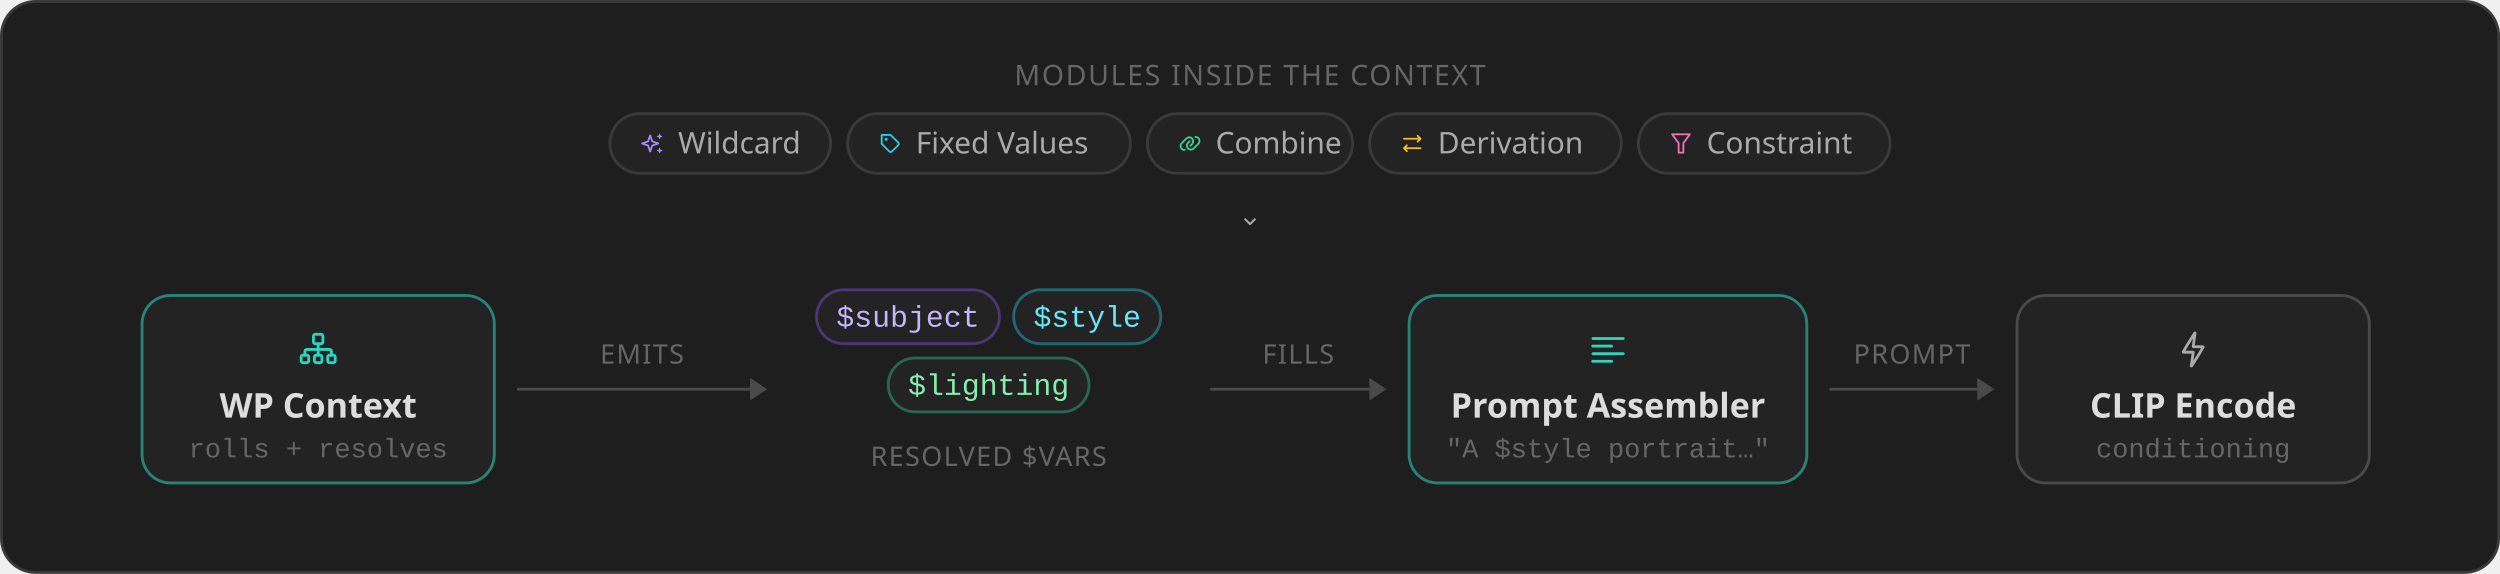
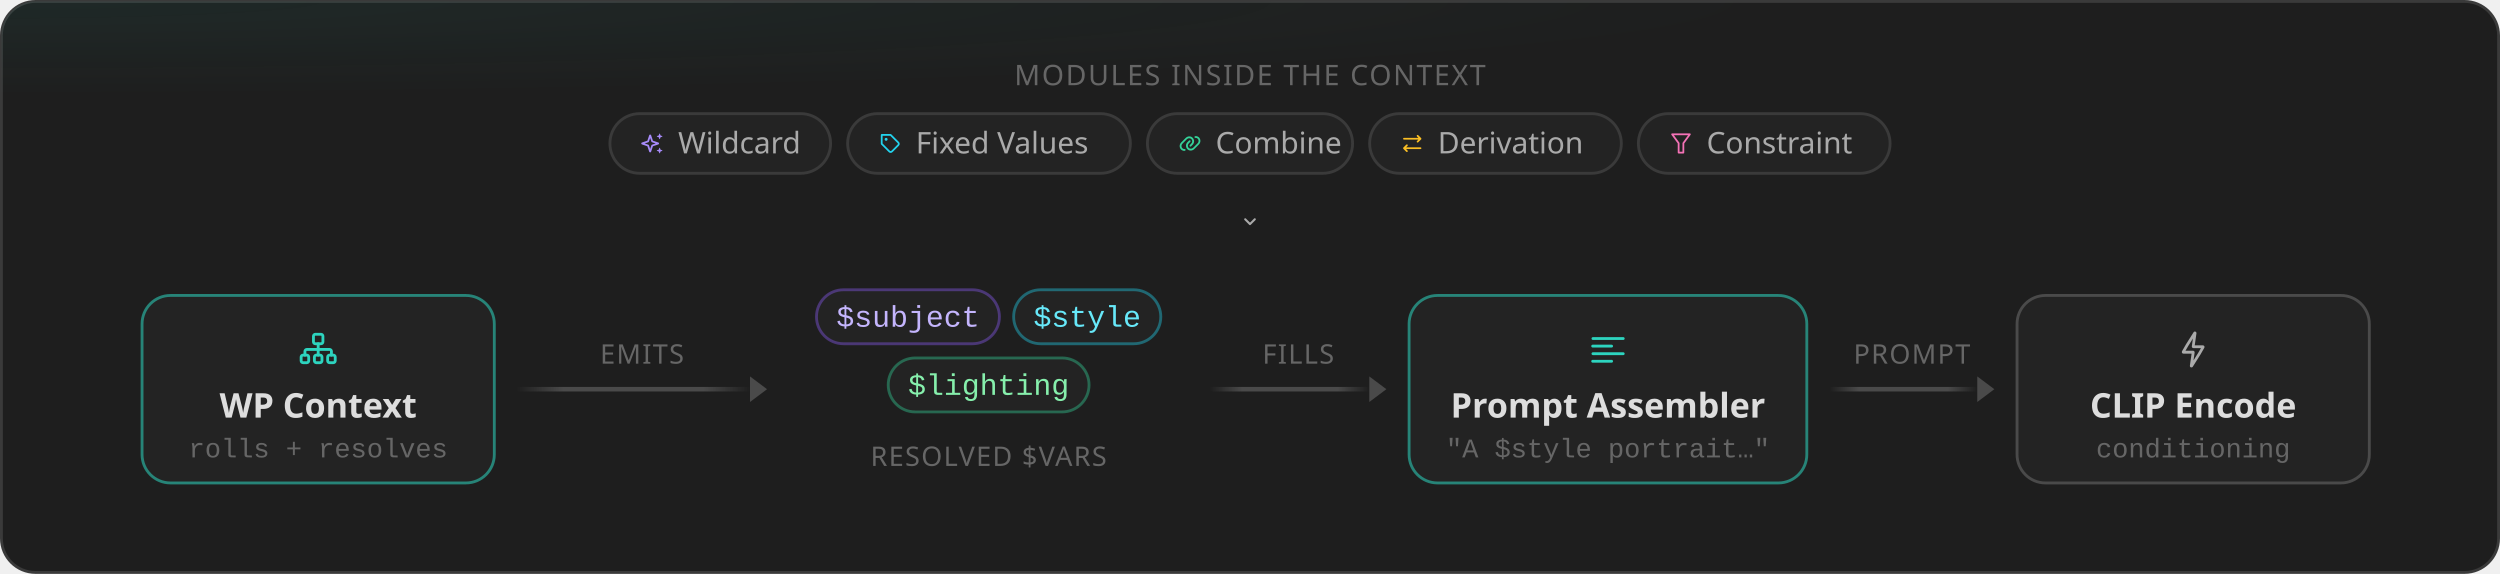
<svg xmlns="http://www.w3.org/2000/svg" viewBox="0 0 880 202" width="880" height="202" role="img" aria-label="Wildcard, Fixed Values, Combine, Derivation and Constraint modules resolve inside WP Context, which emits resolved dollar-variables that fill the WP Prompt Assembler template, which CLIP Encode turns into conditioning">
  <style>
    .frame, .card, .pill, .chip { stroke-width: 1; }
    .cap { font: 400 10px 'Segoe UI', -apple-system, BlinkMacSystemFont, system-ui, sans-serif; letter-spacing: .06em; }
    .feeder { font: 400 10.5px 'Segoe UI', -apple-system, BlinkMacSystemFont, system-ui, sans-serif; }
    .nm { font: 600 12px 'Segoe UI', -apple-system, BlinkMacSystemFont, system-ui, sans-serif; }
    .id { font: 400 9.5px 'JetBrains Mono', Consolas, Monaco, 'Courier New', monospace; }
    .lbl, .varcap { font: 400 9.5px 'Segoe UI', -apple-system, BlinkMacSystemFont, system-ui, sans-serif; letter-spacing: .05em; }
    .chipt { font: 400 10.5px 'JetBrains Mono', Consolas, Monaco, 'Courier New', monospace; }

    .frame { fill: #1e1e1e; stroke: #3a3a3a; }
    .card { fill: #232323; stroke: #4a4a4a; }
    .card--wp { stroke: #2dd4bf; stroke-opacity: .55; }
    .ico--wp { color: #2dd4bf; }
    .ico--ext { color: #aaaaaa; }
    .ico--wildcard { color: #a78bfa; }
    .ico--fixed { color: #22d3ee; }
    .ico--combine { color: #34d399; }
    .ico--derivation { color: #fbbf24; }
    .ico--constraint { color: #f472b6; }
    .pill { fill: #232323; stroke: #3a3a3a; }
    .feeder { fill: #aaaaaa; }
    .nm { fill: #dddddd; }
    .id, .lbl, .cap, .varcap { fill: #666666; }
    .ln { stroke: #4a4a4a; }
+     .wash { stop-color: #2dd4bf; }
+     .flow0 { stop-color: #4a4a4a; }
    .head { fill: #4a4a4a; }
    .chip { fill: #232323; }
    .chip--a { stroke: #8b5cf6; stroke-opacity: .4; }
    .chip--b { stroke: #22d3ee; stroke-opacity: .4; }
    .chip--c { stroke: #34d399; stroke-opacity: .4; }
    .chipt--a { fill: #c4b5fd; }
    .chipt--b { fill: #67e8f9; }
    .chipt--c { fill: #86efac; }
    @media (prefers-color-scheme: light) {
      .frame { fill: #f5f5f5; stroke: #b0b0b0; }
      .card { fill: #ffffff; stroke: #999999; }
      .card--wp { stroke: #0f766e; stroke-opacity: .55; }
      .ico--wp { color: #0f766e; }
      .ico--ext { color: #555555; }
      .ico--wildcard { color: #6d28d9; }
      .ico--fixed { color: #1d4ed8; }
      .ico--combine { color: #065f46; }
      .ico--derivation { color: #92400e; }
      .ico--constraint { color: #9d174d; }
      .pill { fill: #ffffff; stroke: #b0b0b0; }
      .feeder { fill: #555555; }
      .nm { fill: #1a1a1a; }
      .id,   .lbl,   .cap,   .varcap { fill: #888888; }
      .ln { stroke: #999999; }
+       .wash { stop-color: #0f766e; }
+       .flow0 { stop-color: #999999; }
      .head { fill: #999999; }
      .chip { fill: #ffffff; }
      .chip--a { stroke: #8b5cf6; stroke-opacity: .4; }
      .chip--b { stroke: #22d3ee; stroke-opacity: .4; }
      .chip--c { stroke: #34d399; stroke-opacity: .4; }
      .chipt--a { fill: #6d28d9; }
      .chipt--b { fill: #1d4ed8; }
      .chipt--c { fill: #065f46; }
    }
  </style>
+   <defs>
+     <radialGradient id="wash" cx="0" cy="0" r="1.2" gradientTransform="scale(1 0.2295455)">
+       <stop class="wash" offset="0" stop-opacity="0.06" />
+       <stop class="wash" offset="0.6" stop-opacity="0" />
+     </radialGradient>
+     <linearGradient id="flowv" x1="0" y1="0" x2="0" y2="1">
+       <stop class="flow0" offset="0" stop-opacity="0" />
+       <stop class="flow0" offset="0.25" stop-opacity="1" />
+       <stop class="flow0" offset="0.8" stop-opacity="1" />
+       <stop class="flow0" offset="1" stop-opacity="0" />
+     </linearGradient>
+     <linearGradient id="flow" x1="0" y1="0" x2="1" y2="0">
+       <stop class="flow0" offset="0" stop-opacity="0" />
+       <stop class="flow0" offset="0.2" stop-opacity="1" />
+       <stop class="flow0" offset="0.8" stop-opacity="1" />
+       <stop class="flow0" offset="1" stop-opacity="0" />
+     </linearGradient>
+   </defs>
  <rect class="frame" x="0.5" y="0.5" width="879" height="201" rx="12" />
+   <rect x="0.5" y="0.5" width="879" height="201" rx="12" fill="url(#wash)" />
  <text class="cap" x="440" y="30" text-anchor="middle">MODULES INSIDE THE CONTEXT</text>
  <rect class="pill" x="214.69" y="40" width="77.68" height="21" rx="10.5" />
  <g class="ico--wildcard">
    <g fill="currentColor" transform="translate(224.69 45.5) scale(0.4166667)">
      <path fill-rule="evenodd" clip-rule="evenodd" d="M18.892 5.297L20.146 5.715C20.42 5.807 20.42 6.193 20.146 6.285L18.892 6.703C18.803 6.732 18.732 6.803 18.703 6.892L18.285 8.146C18.193 8.42 17.807 8.42 17.715 8.146L17.297 6.892C17.268 6.803 17.197 6.732 17.108 6.703L15.854 6.285C15.58 6.193 15.58 5.807 15.854 5.715L17.108 5.297C17.197 5.268 17.268 5.197 17.297 5.108L17.715 3.854C17.807 3.58 18.193 3.58 18.285 3.854L18.703 5.108C18.732 5.197 18.803 5.268 18.892 5.297ZM9.194 5.047C9.452 4.272 10.548 4.272 10.806 5.047L12.343 9.657L16.953 11.194C17.727 11.452 17.727 12.548 16.953 12.806L12.343 14.343L10.806 18.953C10.548 19.727 9.452 19.727 9.194 18.953L7.657 14.343L3.047 12.806C2.272 12.548 2.272 11.452 3.047 11.194L7.657 9.657L9.194 5.047ZM10 7.372L8.977 10.44C8.893 10.694 8.694 10.893 8.44 10.977L5.372 12L8.44 13.023C8.694 13.107 8.893 13.306 8.977 13.56L10 16.628L11.023 13.56C11.107 13.306 11.306 13.107 11.56 13.023L14.628 12L11.56 10.977C11.306 10.893 11.107 10.694 11.023 10.44L10 7.372ZM20.146 17.715L18.892 17.297C18.803 17.268 18.732 17.197 18.703 17.108L18.285 15.854C18.193 15.58 17.807 15.58 17.715 15.854L17.297 17.108C17.268 17.197 17.197 17.268 17.108 17.297L15.854 17.715C15.58 17.807 15.58 18.193 15.854 18.285L17.108 18.703C17.197 18.732 17.268 18.803 17.297 18.892L17.715 20.146C17.807 20.42 18.193 20.42 18.285 20.146L18.703 18.892C18.732 18.803 18.803 18.732 18.892 18.703L20.146 18.285C20.42 18.193 20.42 17.807 20.146 17.715Z" />
    </g>
  </g>
  <text class="feeder" x="238.69" y="54">Wildcard</text>
  <rect class="pill" x="298.37" y="40" width="99.52" height="21" rx="10.5" />
  <g class="ico--fixed">
    <g fill="currentColor" transform="translate(308.37 45.5) scale(0.4166667)">
      <path d="M12.32,19.98c-.58,0-1.16-.22-1.6-.66l-6.48-6.47c-.14-.14-.22-.33-.22-.53V4.77c0-.41,.34-.75,.75-.75h7.54c.2,0,.39,.08,.53,.22l6.48,6.48c.87,.88,.87,2.31,0,3.19,0,0,0,0,0,0l-5.41,5.41c-.44,.44-1.02,.66-1.6,.66Zm-6.8-7.97l6.26,6.25c.3,.29,.78,.29,1.07,0l5.41-5.41c.29-.29,.29-.77,0-1.07l-6.26-6.26H5.52v6.48Zm13.27,1.37h0Zm-10.29-3.63c-.69,0-1.25-.56-1.25-1.25s.56-1.25,1.25-1.25,1.25,.56,1.25,1.25-.56,1.25-1.25,1.25Z" />
    </g>
  </g>
  <text class="feeder" x="322.37" y="54">Fixed Values</text>
  <rect class="pill" x="403.89" y="40" width="72.22" height="21" rx="10.5" />
  <g class="ico--combine">
    <g fill="currentColor" transform="translate(413.89 45.5) scale(0.4166667)">
      <g id="link">
        <path d="M7.23,18.25A4,4,0,0,1,4.4,17.09a4.23,4.23,0,0,1,.15-5.95L8.31,7.35A4.44,4.44,0,0,1,11.42,6,4,4,0,0,1,14.25,7.2a4.25,4.25,0,0,1-.15,6l-1.26,1.26a.75.75,0,1,1-1.06-1.06L13,12.1a2.73,2.73,0,0,0,.14-3.84,2.77,2.77,0,0,0-3.8.15L5.61,12.19A2.74,2.74,0,0,0,5.46,16a2.5,2.5,0,0,0,2,.71.74.74,0,0,1,.81.67.75.75,0,0,1-.67.82Z" />
        <path d="M12.58,18A4,4,0,0,1,9.75,16.8a4.25,4.25,0,0,1,.15-6l1.26-1.26a.75.75,0,1,1,1.06,1.06L11,11.9a2.73,2.73,0,0,0-.14,3.84,2.77,2.77,0,0,0,3.8-.15l3.77-3.78A2.74,2.74,0,0,0,18.54,8a2.5,2.5,0,0,0-2-.71.74.74,0,0,1-.81-.67.75.75,0,0,1,.67-.82A4,4,0,0,1,19.6,6.91a4.23,4.23,0,0,1-.15,5.95l-3.76,3.79A4.44,4.44,0,0,1,12.58,18Z" />
      </g>
    </g>
  </g>
  <text class="feeder" x="427.89" y="54">Combine</text>
  <rect class="pill" x="482.11" y="40" width="88.6" height="21" rx="10.5" />
  <g class="ico--derivation">
    <g fill="currentColor" transform="translate(492.11 45.5) scale(0.4166667)">
      <path d="M19.75,16c0,.41-.34,.75-.75,.75H6.81l1.22,1.22c.29,.29,.29,.77,0,1.06-.15,.15-.34,.22-.53,.22s-.38-.07-.53-.22l-2.5-2.5c-.07-.07-.12-.15-.16-.24-.08-.18-.08-.39,0-.57,.04-.09,.09-.17,.16-.24l2.5-2.5c.29-.29,.77-.29,1.06,0s.29,.77,0,1.06l-1.22,1.22h12.19c.41,0,.75,.34,.75,.75ZM5,8.75h12.19l-1.22,1.22c-.29,.29-.29,.77,0,1.06,.15,.15,.34,.22,.53,.22s.38-.07,.53-.22l2.5-2.5c.07-.07,.12-.15,.16-.24,.08-.18,.08-.39,0-.57-.04-.09-.09-.17-.16-.24l-2.5-2.5c-.29-.29-.77-.29-1.06,0s-.29,.77,0,1.06l1.22,1.22H5c-.41,0-.75,.34-.75,.75s.34,.75,.75,.75Z" />
    </g>
  </g>
  <text class="feeder" x="506.11" y="54">Derivation</text>
  <rect class="pill" x="576.71" y="40" width="88.6" height="21" rx="10.5" />
  <g class="ico--constraint">
    <g fill="currentColor" transform="translate(586.71 45.5) scale(0.4166667)">
      <g id="filter">
        <path d="M14,20.5H10a.76.76,0,0,1-.75-.75V12L3.9,4.69a.73.73,0,0,1-.07-.78A.76.76,0,0,1,4.5,3.5h15a.76.76,0,0,1,.67.41.73.73,0,0,1-.07.78L14.75,12v7.75A.76.76,0,0,1,14,20.5ZM10.75,19h2.5V11.75a.71.71,0,0,1,.15-.44L18,5H6l4.62,6.31a.71.71,0,0,1,.15.44Z" />
      </g>
    </g>
  </g>
  <text class="feeder" x="600.71" y="54">Constraint</text>
  <g class="ico--ext">
    <g fill="currentColor" transform="translate(434 72) scale(0.5)">
      <g id="angle-down">
        <path d="M12,14.5a.74.74,0,0,1-.53-.22L8,10.78A.75.75,0,0,1,9,9.72l3,3,3-3A.75.75,0,0,1,16,10.78l-3.5,3.5A.74.74,0,0,1,12,14.5Z" />
      </g>
    </g>
  </g>
  <rect class="card card--wp" x="50" y="104" width="124" height="66" rx="10" />
  <g class="ico ico--wp">
    <g fill="currentColor" transform="translate(104 115) scale(0.6666667)">
      <g id="sitemap">
        <path d="M13.5,9.75h-3A1.76,1.76,0,0,1,8.75,8V5A1.76,1.76,0,0,1,10.5,3.25h3A1.76,1.76,0,0,1,15.25,5V8A1.76,1.76,0,0,1,13.5,9.75Zm-3-5a.25.25,0,0,0-.25.25V8a.25.25,0,0,0,.25.25h3A.25.25,0,0,0,13.75,8V5a.25.25,0,0,0-.25-.25Z" />
        <path d="M6,19.75H4A1.76,1.76,0,0,1,2.25,18V16A1.76,1.76,0,0,1,4,14.25H6A1.76,1.76,0,0,1,7.75,16v2A1.76,1.76,0,0,1,6,19.75Zm-2-4a.25.25,0,0,0-.25.25v2a.25.25,0,0,0,.25.25H6A.25.25,0,0,0,6.25,18V16A.25.25,0,0,0,6,15.75Z" />
        <path d="M13,19.75H11A1.76,1.76,0,0,1,9.25,18V16A1.76,1.76,0,0,1,11,14.25h2A1.76,1.76,0,0,1,14.75,16v2A1.76,1.76,0,0,1,13,19.75Zm-2-4a.25.25,0,0,0-.25.25v2a.25.25,0,0,0,.25.25h2a.25.25,0,0,0,.25-.25V16a.25.25,0,0,0-.25-.25Z" />
        <path d="M20,19.75H18A1.76,1.76,0,0,1,16.25,18V16A1.76,1.76,0,0,1,18,14.25h2A1.76,1.76,0,0,1,21.75,16v2A1.76,1.76,0,0,1,20,19.75Zm-2-4a.25.25,0,0,0-.25.25v2a.25.25,0,0,0,.25.25h2a.25.25,0,0,0,.25-.25V16a.25.25,0,0,0-.25-.25Z" />
        <path d="M19,15.75a.76.76,0,0,1-.75-.75V13a.25.25,0,0,0-.25-.25H6a.25.25,0,0,0-.25.25v2a.75.75,0,0,1-1.5,0V13A1.76,1.76,0,0,1,6,11.25H18A1.76,1.76,0,0,1,19.75,13v2A.76.76,0,0,1,19,15.75Z" />
        <path d="M12,15.75a.76.76,0,0,1-.75-.75V9a.75.75,0,0,1,1.5,0v6A.76.76,0,0,1,12,15.75Z" />
      </g>
    </g>
  </g>
  <text class="nm" x="112" y="147" text-anchor="middle">WP Context</text>
  <text class="id" x="112" y="161" text-anchor="middle">rolls + resolves</text>
  <text class="lbl" x="226" y="128" text-anchor="middle">EMITS</text>
-   <line class="ln" x1="182" y1="137" x2="264" y2="137" />
-   <path class="head" d="M264 133 L270 137 L264 141 Z" />
+   <rect fill="url(#flow)" x="182" y="136.2" width="82" height="1.6" />
+   <path class="head" d="M264 132.5 L270 137 L264 141.5 Z" />
  <rect class="chip chip--a" x="287.4" y="102" width="64.4" height="19" rx="9.5" />
  <text class="chipt chipt--a" x="319.6" y="115" text-anchor="middle">$subject</text>
  <rect class="chip chip--b" x="356.8" y="102" width="51.8" height="19" rx="9.5" />
  <text class="chipt chipt--b" x="382.7" y="115" text-anchor="middle">$style</text>
  <rect class="chip chip--c" x="312.65" y="126" width="70.7" height="19" rx="9.5" />
  <text class="chipt chipt--c" x="348" y="139" text-anchor="middle">$lighting</text>
  <text class="varcap" x="348" y="164" text-anchor="middle">RESOLVED $VARS</text>
  <text class="lbl" x="457" y="128" text-anchor="middle">FILLS</text>
-   <line class="ln" x1="426" y1="137" x2="482" y2="137" />
-   <path class="head" d="M482 133 L488 137 L482 141 Z" />
+   <rect fill="url(#flow)" x="426" y="136.2" width="56" height="1.6" />
+   <path class="head" d="M482 132.5 L488 137 L482 141.5 Z" />
  <rect class="card card--wp" x="496" y="104" width="140" height="66" rx="10" />
  <g class="ico ico--wp">
    <g fill="currentColor" transform="translate(558 115) scale(0.6666667)">
      <g id="align-left">
        <path d="M13.93,11h-10a.75.75,0,1,1,0-1.5h10a.75.75,0,0,1,0,1.5Z" />
        <path d="M20.07,7h-16a.75.75,0,0,1,0-1.5h16a.75.75,0,0,1,0,1.5Z" />
        <path d="M20.07,15h-16a.75.75,0,0,1,0-1.5h16a.75.75,0,0,1,0,1.5Z" />
        <path d="M13.93,19h-10a.75.75,0,1,1,0-1.5h10a.75.75,0,0,1,0,1.5Z" />
      </g>
    </g>
  </g>
  <text class="nm" x="566" y="147" text-anchor="middle">Prompt Assembler</text>
  <text class="id" x="566" y="161" text-anchor="middle">"A $style portrait…"</text>
  <text class="lbl" x="673" y="128" text-anchor="middle">PROMPT</text>
-   <line class="ln" x1="644" y1="137" x2="696" y2="137" />
-   <path class="head" d="M696 133 L702 137 L696 141 Z" />
+   <rect fill="url(#flow)" x="644" y="136.2" width="52" height="1.6" />
+   <path class="head" d="M696 132.5 L702 137 L696 141.5 Z" />
  <rect class="card card--ext" x="710" y="104" width="124" height="66" rx="10" />
  <g class="ico ico--ext">
    <g fill="currentColor" transform="translate(764 115) scale(0.6666667)">
      <g id="bolt">
        <path d="M11.09,21.5a.67.67,0,0,1-.24,0,.83.83,0,0,1-.59-.81v-.11l.9-6.35H6.82a.8.8,0,0,1-.71-.43.85.85,0,0,1,0-.86l2-3.49,4.1-6.52a.79.79,0,0,1,.92-.35.83.83,0,0,1,.59.81v.11l-.9,6.35h4.35a.8.8,0,0,1,.71.43.85.85,0,0,1,0,.86l-2,3.49-4.1,6.52A.79.79,0,0,1,11.09,21.5Zm-.53-1.21h0Zm-2.63-7.6h4a.84.84,0,0,1,.83.85v.11l-.59,4.14,2.5-4,1.44-2.48h-4a.84.84,0,0,1-.83-.85v-.11l.59-4.14-2.5,4Zm-.57,1Zm9.28-3.34ZM13.44,3.7h0Z" />
      </g>
    </g>
  </g>
  <text class="nm" x="772" y="147" text-anchor="middle">CLIP Encode</text>
  <text class="id" x="772" y="161" text-anchor="middle">conditioning</text>
</svg>
